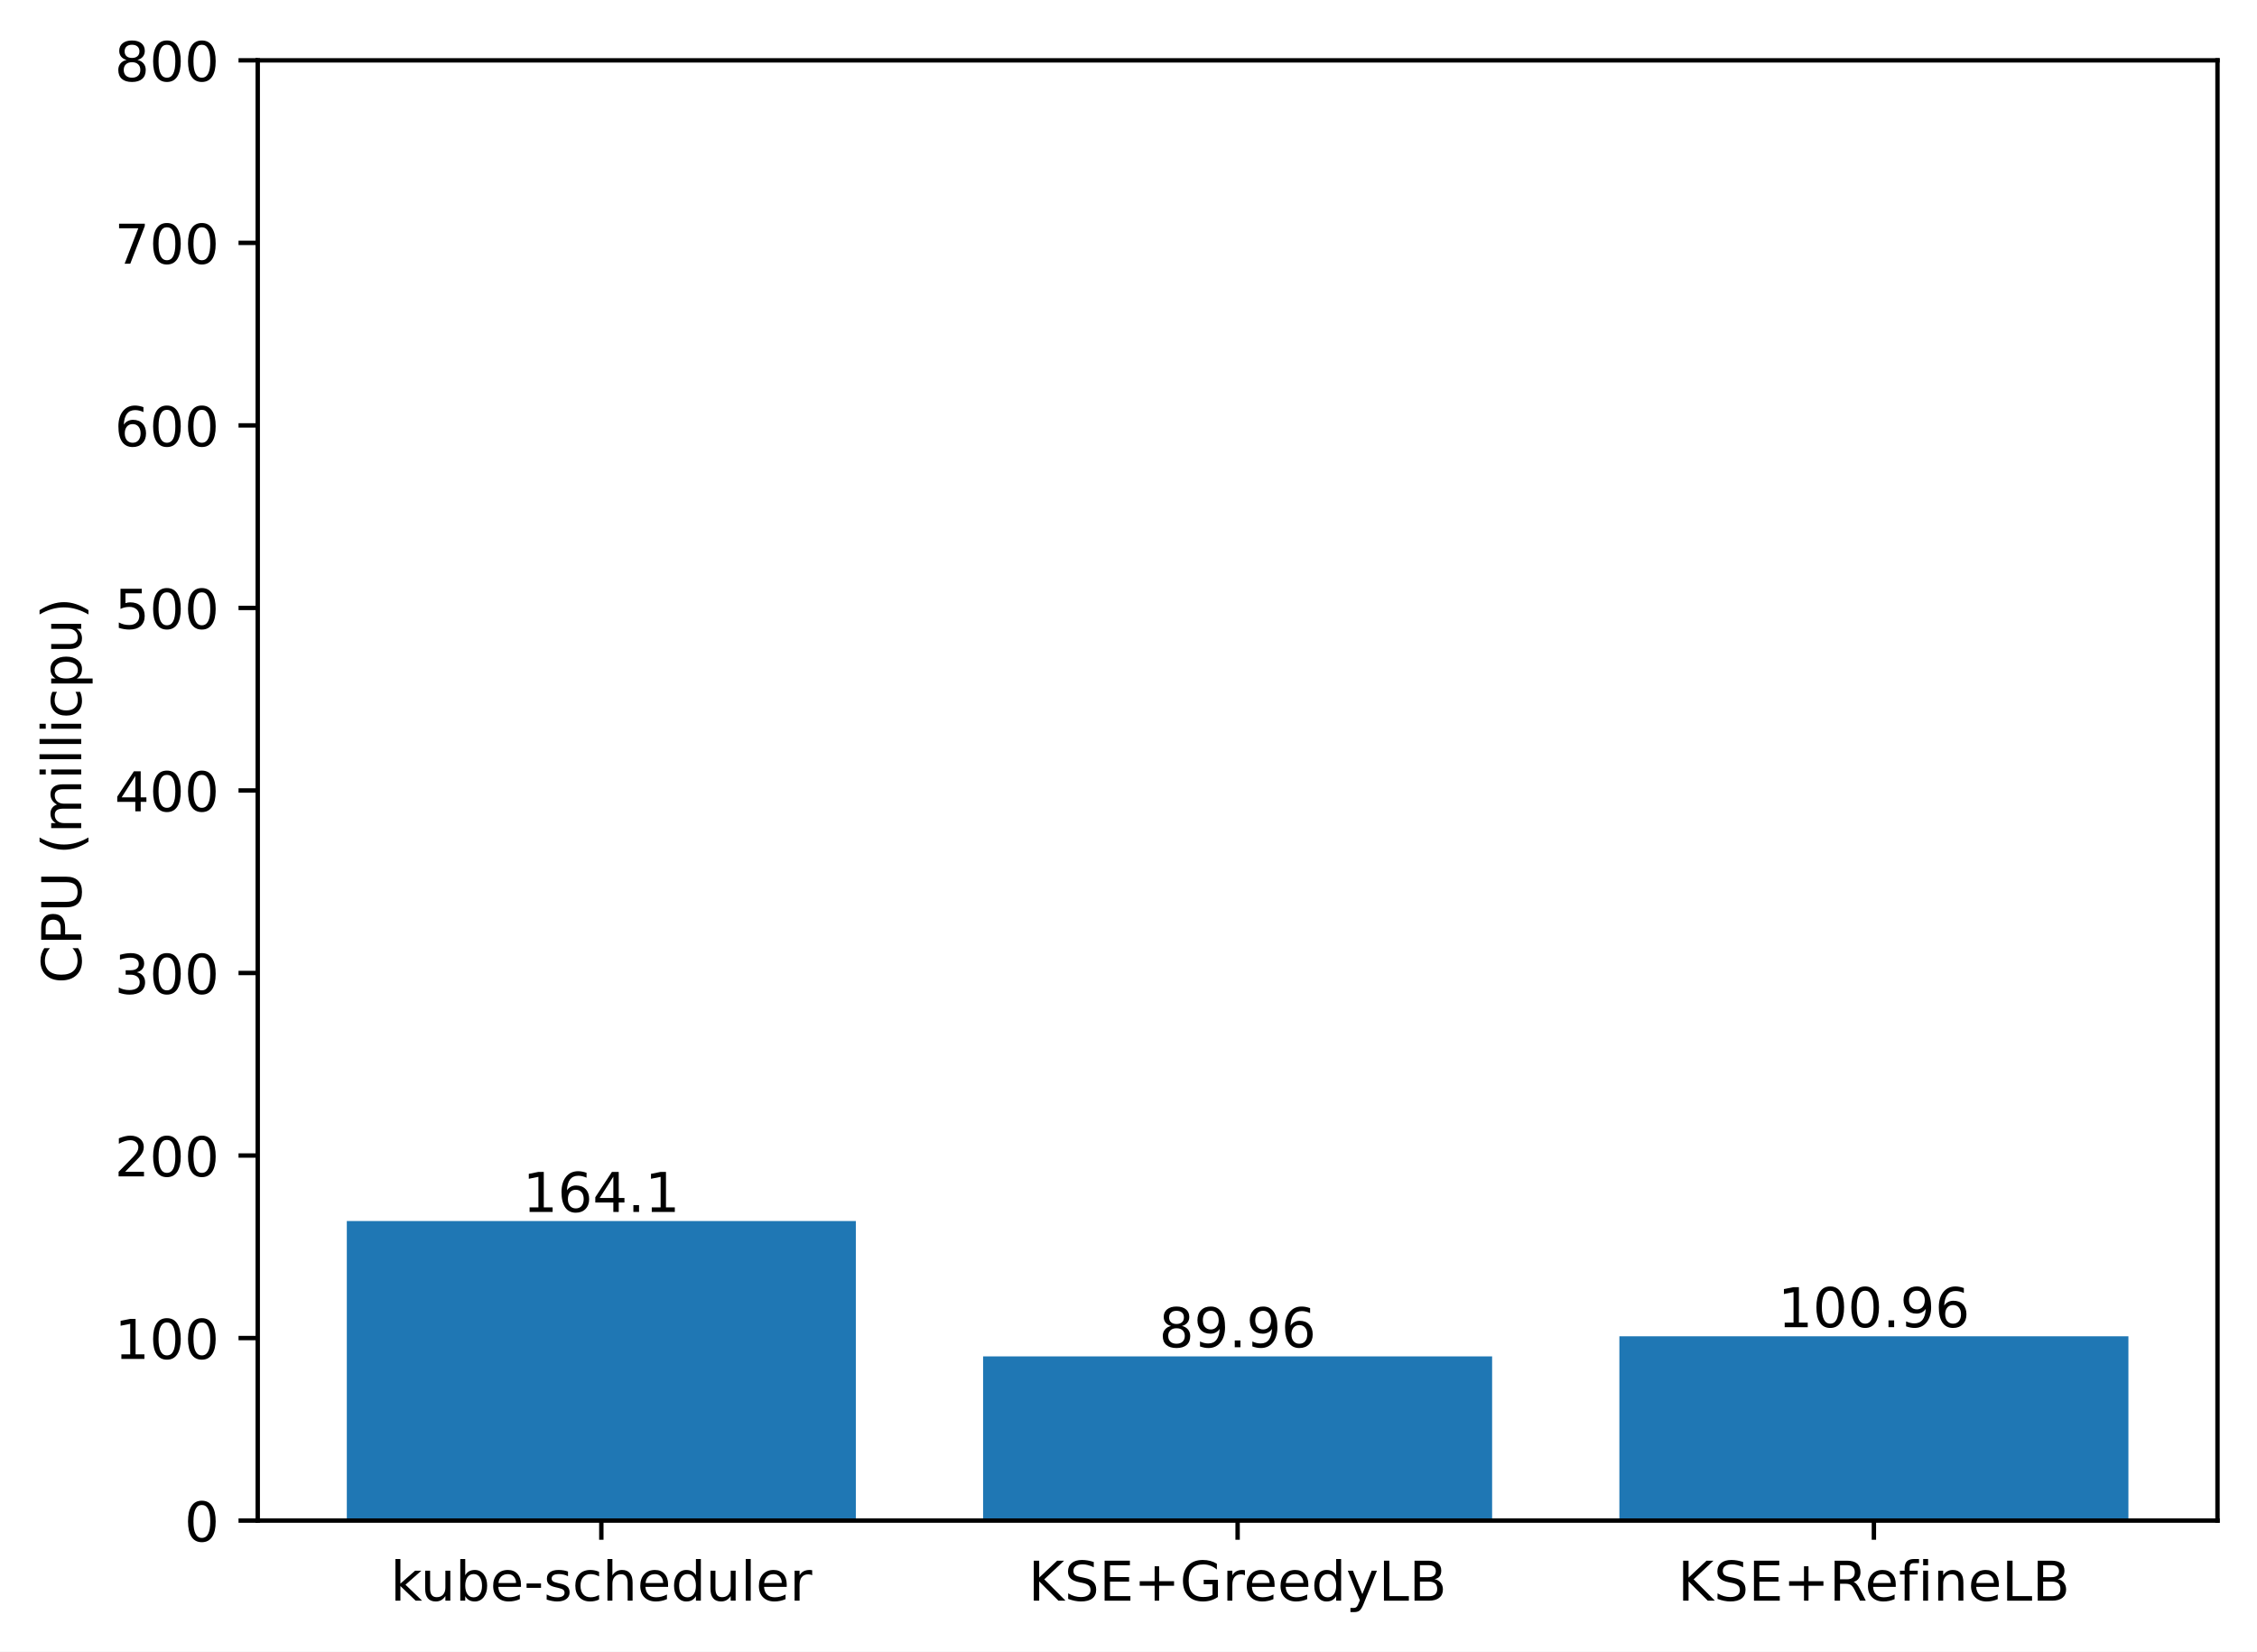
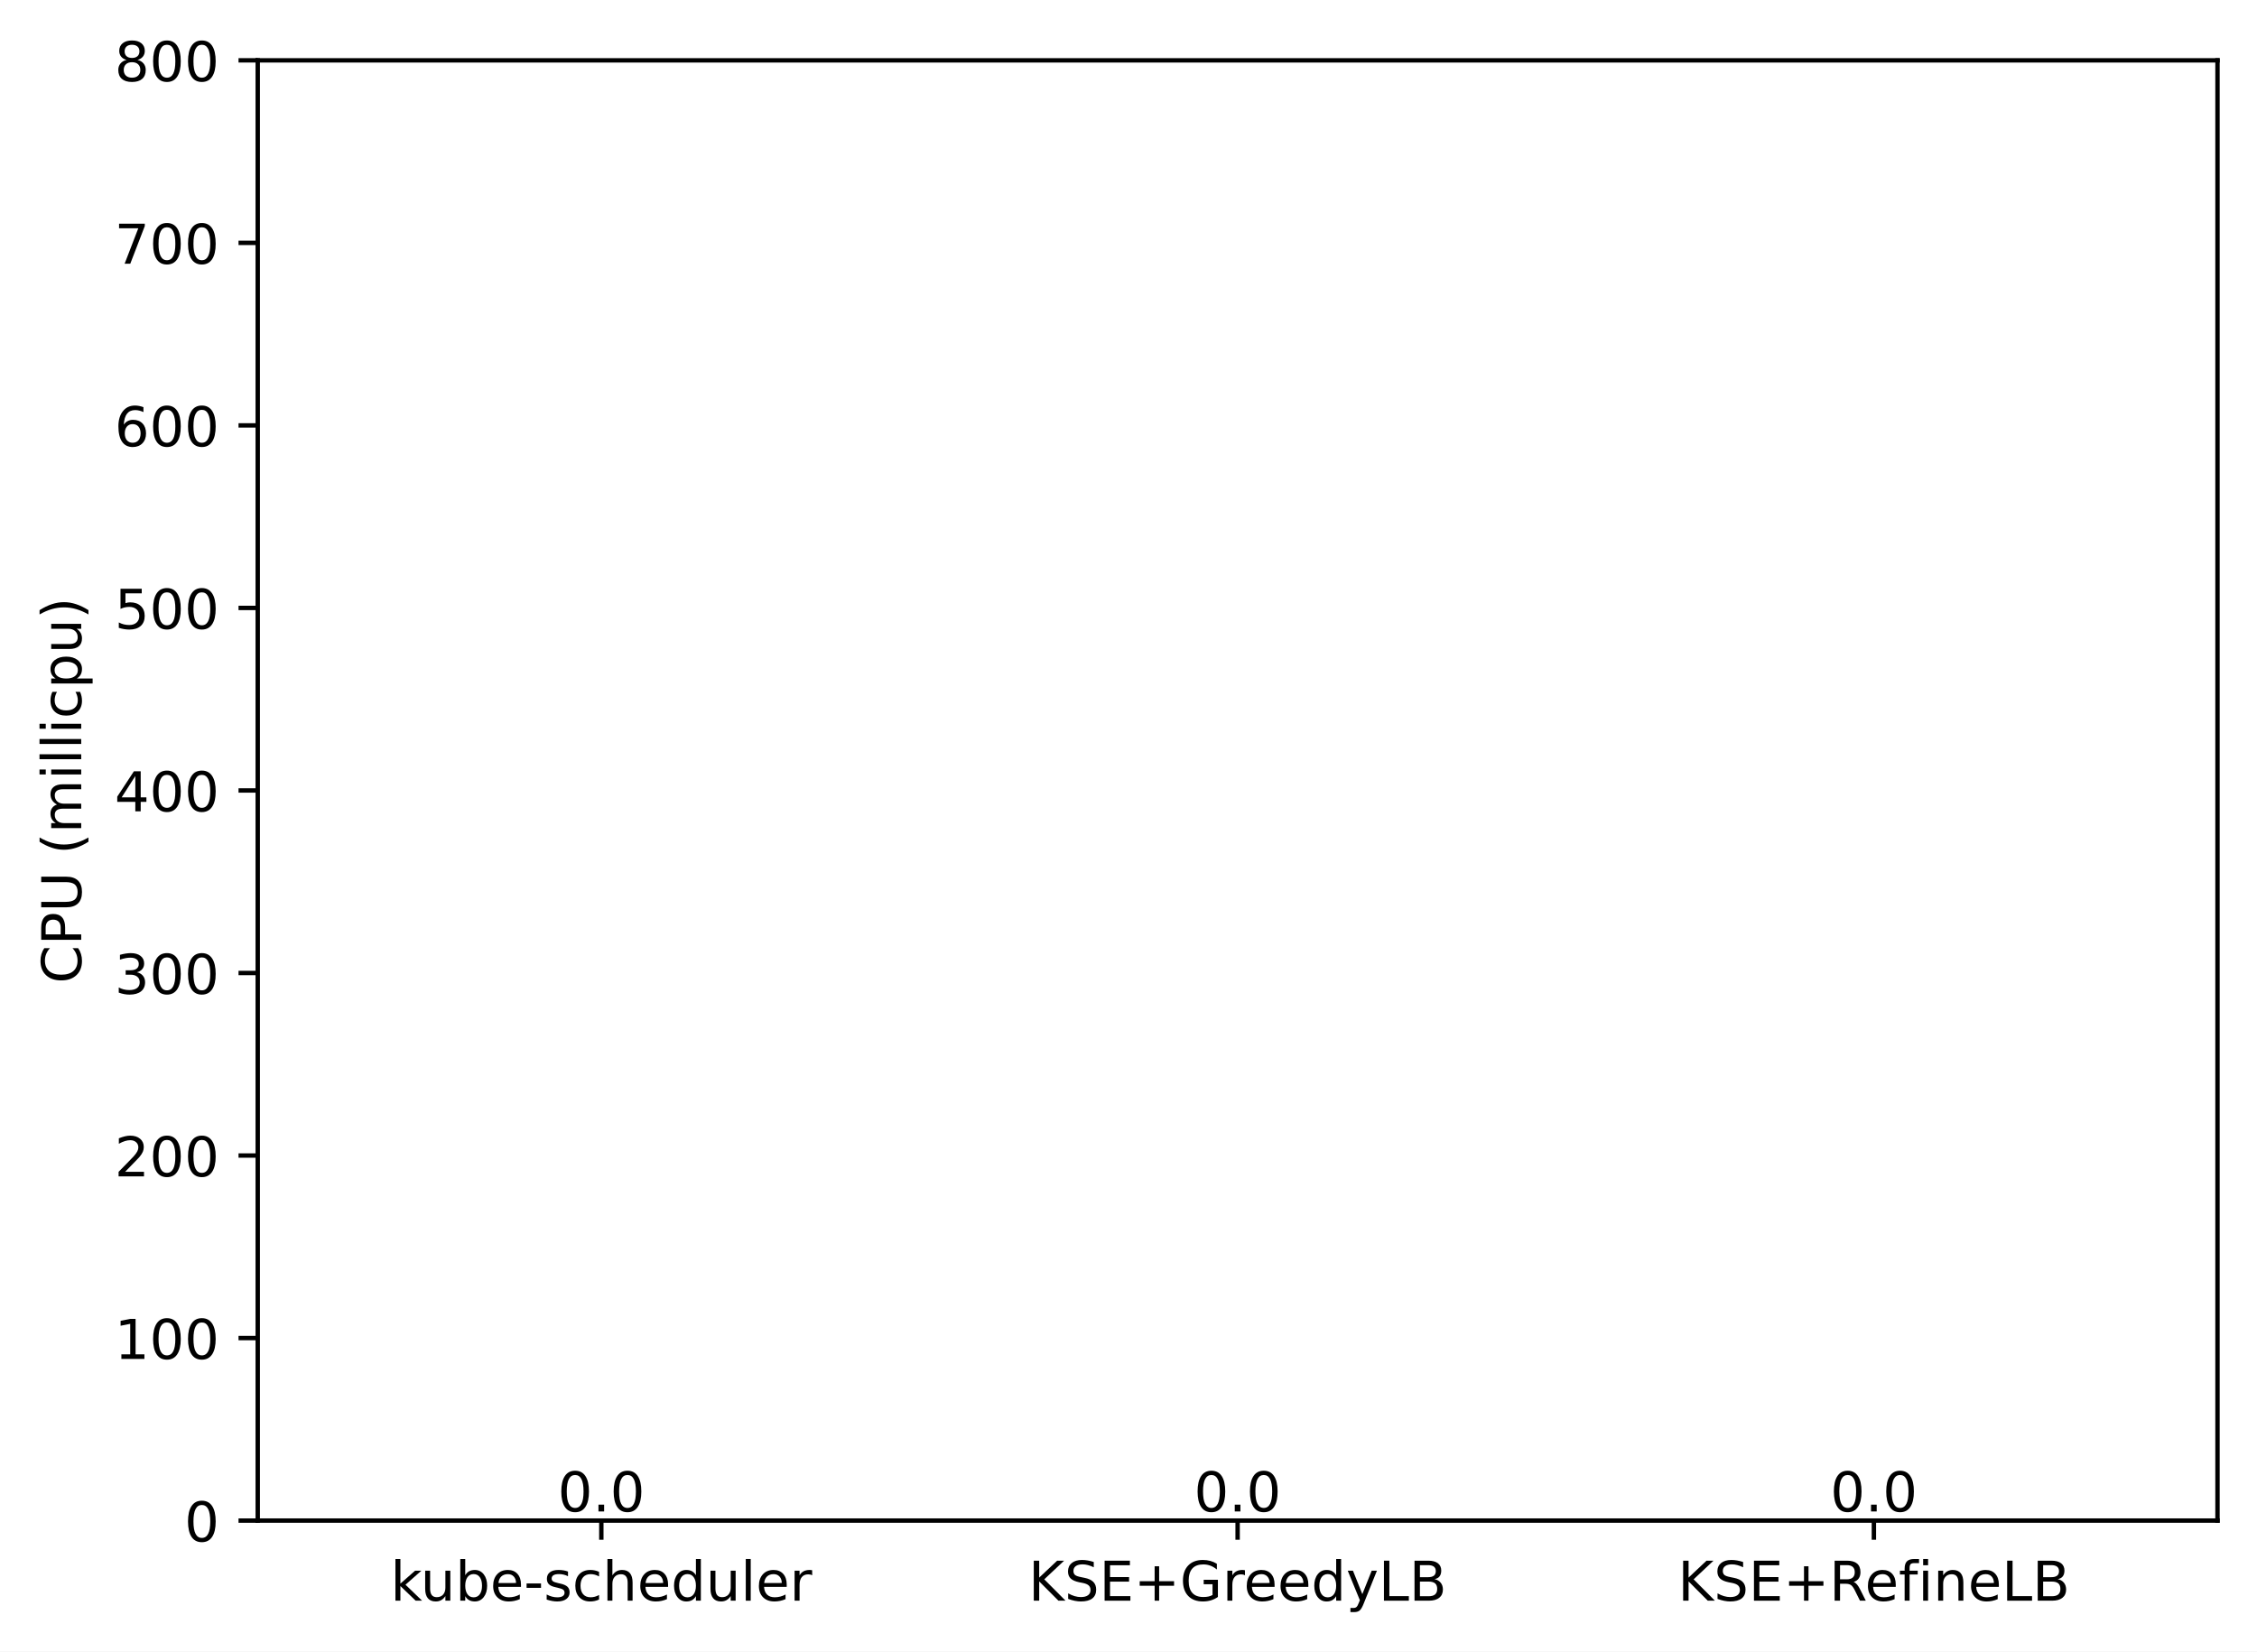
<svg xmlns="http://www.w3.org/2000/svg" xmlns:xlink="http://www.w3.org/1999/xlink" width="411.286pt" height="300.989pt" viewBox="0 0 411.286 300.989" version="1.1">
  <defs>
    <style type="text/css">*{stroke-linejoin: round; stroke-linecap: butt}</style>
  </defs>
  <g id="figure_1">
    <g id="patch_1">
      <path d="M 0 300.989  L 411.286 300.989  L 411.286 0  L 0 0  z " style="fill: #ffffff" />
    </g>
    <g id="axes_1">
      <g id="patch_2">
        <path d="M 46.966 277.111  L 404.086 277.111  L 404.086 10.999  L 46.966 10.999  z " style="fill: #ffffff" />
      </g>
      <g id="patch_3">
-         <path d="M 63.198 277.111  L 155.957 277.111  L 155.957 222.525  L 63.198 222.525  z " clip-path="url(#p29ca55d2a6)" style="fill: #1f77b4" />
+         <path d="M 63.198 277.111  L 155.957 277.111  L 155.957 277.111  L 63.198 277.111  z " clip-path="url(#p0d3c93a92c)" style="fill: #1f77b4" />
      </g>
      <g id="patch_4">
-         <path d="M 179.146 277.111  L 271.905 277.111  L 271.905 247.187  L 179.146 247.187  z " clip-path="url(#p29ca55d2a6)" style="fill: #1f77b4" />
+         <path d="M 179.146 277.111  L 271.905 277.111  L 271.905 277.111  L 179.146 277.111  z " clip-path="url(#p0d3c93a92c)" style="fill: #1f77b4" />
      </g>
      <g id="patch_5">
-         <path d="M 295.094 277.111  L 387.853 277.111  L 387.853 243.528  L 295.094 243.528  z " clip-path="url(#p29ca55d2a6)" style="fill: #1f77b4" />
+         <path d="M 295.094 277.111  L 387.853 277.111  L 387.853 277.111  L 295.094 277.111  z " clip-path="url(#p0d3c93a92c)" style="fill: #1f77b4" />
      </g>
      <g id="matplotlib.axis_1">
        <g id="xtick_1">
          <g id="line2d_1">
            <defs>
-               <path id="m0d465a98f9" d="M 0 0  L 0 3.5  " style="stroke: #000000; stroke-width: 0.8" />
+               <path id="mc7d6a5bec1" d="M 0 0  L 0 3.5  " style="stroke: #000000; stroke-width: 0.8" />
            </defs>
            <g>
-               <use xlink:href="#m0d465a98f9" x="109.578" y="277.111" style="stroke: #000000; stroke-width: 0.8" />
+               <use xlink:href="#mc7d6a5bec1" x="109.578" y="277.111" style="stroke: #000000; stroke-width: 0.8" />
            </g>
          </g>
          <g id="text_1">
            <g transform="translate(71.15179 291.7097)scale(0.1 -0.1)">
              <defs>
                <path id="DejaVuSans-6b" d="M 581 4863  L 1159 4863  L 1159 1991  L 2875 3500  L 3609 3500  L 1753 1863  L 3688 0  L 2938 0  L 1159 1709  L 1159 0  L 581 0  L 581 4863  z " transform="scale(0.015625)" />
                <path id="DejaVuSans-75" d="M 544 1381  L 544 3500  L 1119 3500  L 1119 1403  Q 1119 906 1312 657  Q 1506 409 1894 409  Q 2359 409 2629 706  Q 2900 1003 2900 1516  L 2900 3500  L 3475 3500  L 3475 0  L 2900 0  L 2900 538  Q 2691 219 2414 64  Q 2138 -91 1772 -91  Q 1169 -91 856 284  Q 544 659 544 1381  z M 1991 3584  L 1991 3584  z " transform="scale(0.015625)" />
                <path id="DejaVuSans-62" d="M 3116 1747  Q 3116 2381 2855 2742  Q 2594 3103 2138 3103  Q 1681 3103 1420 2742  Q 1159 2381 1159 1747  Q 1159 1113 1420 752  Q 1681 391 2138 391  Q 2594 391 2855 752  Q 3116 1113 3116 1747  z M 1159 2969  Q 1341 3281 1617 3432  Q 1894 3584 2278 3584  Q 2916 3584 3314 3078  Q 3713 2572 3713 1747  Q 3713 922 3314 415  Q 2916 -91 2278 -91  Q 1894 -91 1617 61  Q 1341 213 1159 525  L 1159 0  L 581 0  L 581 4863  L 1159 4863  L 1159 2969  z " transform="scale(0.015625)" />
                <path id="DejaVuSans-65" d="M 3597 1894  L 3597 1613  L 953 1613  Q 991 1019 1311 708  Q 1631 397 2203 397  Q 2534 397 2845 478  Q 3156 559 3463 722  L 3463 178  Q 3153 47 2828 -22  Q 2503 -91 2169 -91  Q 1331 -91 842 396  Q 353 884 353 1716  Q 353 2575 817 3079  Q 1281 3584 2069 3584  Q 2775 3584 3186 3129  Q 3597 2675 3597 1894  z M 3022 2063  Q 3016 2534 2758 2815  Q 2500 3097 2075 3097  Q 1594 3097 1305 2825  Q 1016 2553 972 2059  L 3022 2063  z " transform="scale(0.015625)" />
                <path id="DejaVuSans-2d" d="M 313 2009  L 1997 2009  L 1997 1497  L 313 1497  L 313 2009  z " transform="scale(0.015625)" />
                <path id="DejaVuSans-73" d="M 2834 3397  L 2834 2853  Q 2591 2978 2328 3040  Q 2066 3103 1784 3103  Q 1356 3103 1142 2972  Q 928 2841 928 2578  Q 928 2378 1081 2264  Q 1234 2150 1697 2047  L 1894 2003  Q 2506 1872 2764 1633  Q 3022 1394 3022 966  Q 3022 478 2636 193  Q 2250 -91 1575 -91  Q 1294 -91 989 -36  Q 684 19 347 128  L 347 722  Q 666 556 975 473  Q 1284 391 1588 391  Q 1994 391 2212 530  Q 2431 669 2431 922  Q 2431 1156 2273 1281  Q 2116 1406 1581 1522  L 1381 1569  Q 847 1681 609 1914  Q 372 2147 372 2553  Q 372 3047 722 3315  Q 1072 3584 1716 3584  Q 2034 3584 2315 3537  Q 2597 3491 2834 3397  z " transform="scale(0.015625)" />
                <path id="DejaVuSans-63" d="M 3122 3366  L 3122 2828  Q 2878 2963 2633 3030  Q 2388 3097 2138 3097  Q 1578 3097 1268 2742  Q 959 2388 959 1747  Q 959 1106 1268 751  Q 1578 397 2138 397  Q 2388 397 2633 464  Q 2878 531 3122 666  L 3122 134  Q 2881 22 2623 -34  Q 2366 -91 2075 -91  Q 1284 -91 818 406  Q 353 903 353 1747  Q 353 2603 823 3093  Q 1294 3584 2113 3584  Q 2378 3584 2631 3529  Q 2884 3475 3122 3366  z " transform="scale(0.015625)" />
                <path id="DejaVuSans-68" d="M 3513 2113  L 3513 0  L 2938 0  L 2938 2094  Q 2938 2591 2744 2837  Q 2550 3084 2163 3084  Q 1697 3084 1428 2787  Q 1159 2491 1159 1978  L 1159 0  L 581 0  L 581 4863  L 1159 4863  L 1159 2956  Q 1366 3272 1645 3428  Q 1925 3584 2291 3584  Q 2894 3584 3203 3211  Q 3513 2838 3513 2113  z " transform="scale(0.015625)" />
                <path id="DejaVuSans-64" d="M 2906 2969  L 2906 4863  L 3481 4863  L 3481 0  L 2906 0  L 2906 525  Q 2725 213 2448 61  Q 2172 -91 1784 -91  Q 1150 -91 751 415  Q 353 922 353 1747  Q 353 2572 751 3078  Q 1150 3584 1784 3584  Q 2172 3584 2448 3432  Q 2725 3281 2906 2969  z M 947 1747  Q 947 1113 1208 752  Q 1469 391 1925 391  Q 2381 391 2643 752  Q 2906 1113 2906 1747  Q 2906 2381 2643 2742  Q 2381 3103 1925 3103  Q 1469 3103 1208 2742  Q 947 2381 947 1747  z " transform="scale(0.015625)" />
                <path id="DejaVuSans-6c" d="M 603 4863  L 1178 4863  L 1178 0  L 603 0  L 603 4863  z " transform="scale(0.015625)" />
                <path id="DejaVuSans-72" d="M 2631 2963  Q 2534 3019 2420 3045  Q 2306 3072 2169 3072  Q 1681 3072 1420 2755  Q 1159 2438 1159 1844  L 1159 0  L 581 0  L 581 3500  L 1159 3500  L 1159 2956  Q 1341 3275 1631 3429  Q 1922 3584 2338 3584  Q 2397 3584 2469 3576  Q 2541 3569 2628 3553  L 2631 2963  z " transform="scale(0.015625)" />
              </defs>
              <use xlink:href="#DejaVuSans-6b" />
              <use xlink:href="#DejaVuSans-75" x="54.785" />
              <use xlink:href="#DejaVuSans-62" x="118.164" />
              <use xlink:href="#DejaVuSans-65" x="181.641" />
              <use xlink:href="#DejaVuSans-2d" x="243.164" />
              <use xlink:href="#DejaVuSans-73" x="279.248" />
              <use xlink:href="#DejaVuSans-63" x="331.348" />
              <use xlink:href="#DejaVuSans-68" x="386.328" />
              <use xlink:href="#DejaVuSans-65" x="449.707" />
              <use xlink:href="#DejaVuSans-64" x="511.23" />
              <use xlink:href="#DejaVuSans-75" x="574.707" />
              <use xlink:href="#DejaVuSans-6c" x="638.086" />
              <use xlink:href="#DejaVuSans-65" x="665.869" />
              <use xlink:href="#DejaVuSans-72" x="727.393" />
            </g>
          </g>
        </g>
        <g id="xtick_2">
          <g id="line2d_2">
            <g>
-               <use xlink:href="#m0d465a98f9" x="225.526" y="277.111" style="stroke: #000000; stroke-width: 0.8" />
+               <use xlink:href="#mc7d6a5bec1" x="225.526" y="277.111" style="stroke: #000000; stroke-width: 0.8" />
            </g>
          </g>
          <g id="text_2">
            <g transform="translate(187.403 291.7097)scale(0.1 -0.1)">
              <defs>
                <path id="DejaVuSans-4b" d="M 628 4666  L 1259 4666  L 1259 2694  L 3353 4666  L 4166 4666  L 1850 2491  L 4331 0  L 3500 0  L 1259 2247  L 1259 0  L 628 0  L 628 4666  z " transform="scale(0.015625)" />
                <path id="DejaVuSans-53" d="M 3425 4513  L 3425 3897  Q 3066 4069 2747 4153  Q 2428 4238 2131 4238  Q 1616 4238 1336 4038  Q 1056 3838 1056 3469  Q 1056 3159 1242 3001  Q 1428 2844 1947 2747  L 2328 2669  Q 3034 2534 3370 2195  Q 3706 1856 3706 1288  Q 3706 609 3251 259  Q 2797 -91 1919 -91  Q 1588 -91 1214 -16  Q 841 59 441 206  L 441 856  Q 825 641 1194 531  Q 1563 422 1919 422  Q 2459 422 2753 634  Q 3047 847 3047 1241  Q 3047 1584 2836 1778  Q 2625 1972 2144 2069  L 1759 2144  Q 1053 2284 737 2584  Q 422 2884 422 3419  Q 422 4038 858 4394  Q 1294 4750 2059 4750  Q 2388 4750 2728 4690  Q 3069 4631 3425 4513  z " transform="scale(0.015625)" />
                <path id="DejaVuSans-45" d="M 628 4666  L 3578 4666  L 3578 4134  L 1259 4134  L 1259 2753  L 3481 2753  L 3481 2222  L 1259 2222  L 1259 531  L 3634 531  L 3634 0  L 628 0  L 628 4666  z " transform="scale(0.015625)" />
                <path id="DejaVuSans-2b" d="M 2944 4013  L 2944 2272  L 4684 2272  L 4684 1741  L 2944 1741  L 2944 0  L 2419 0  L 2419 1741  L 678 1741  L 678 2272  L 2419 2272  L 2419 4013  L 2944 4013  z " transform="scale(0.015625)" />
                <path id="DejaVuSans-47" d="M 3809 666  L 3809 1919  L 2778 1919  L 2778 2438  L 4434 2438  L 4434 434  Q 4069 175 3628 42  Q 3188 -91 2688 -91  Q 1594 -91 976 548  Q 359 1188 359 2328  Q 359 3472 976 4111  Q 1594 4750 2688 4750  Q 3144 4750 3555 4637  Q 3966 4525 4313 4306  L 4313 3634  Q 3963 3931 3569 4081  Q 3175 4231 2741 4231  Q 1884 4231 1454 3753  Q 1025 3275 1025 2328  Q 1025 1384 1454 906  Q 1884 428 2741 428  Q 3075 428 3337 486  Q 3600 544 3809 666  z " transform="scale(0.015625)" />
                <path id="DejaVuSans-79" d="M 2059 -325  Q 1816 -950 1584 -1140  Q 1353 -1331 966 -1331  L 506 -1331  L 506 -850  L 844 -850  Q 1081 -850 1212 -737  Q 1344 -625 1503 -206  L 1606 56  L 191 3500  L 800 3500  L 1894 763  L 2988 3500  L 3597 3500  L 2059 -325  z " transform="scale(0.015625)" />
                <path id="DejaVuSans-4c" d="M 628 4666  L 1259 4666  L 1259 531  L 3531 531  L 3531 0  L 628 0  L 628 4666  z " transform="scale(0.015625)" />
                <path id="DejaVuSans-42" d="M 1259 2228  L 1259 519  L 2272 519  Q 2781 519 3026 730  Q 3272 941 3272 1375  Q 3272 1813 3026 2020  Q 2781 2228 2272 2228  L 1259 2228  z M 1259 4147  L 1259 2741  L 2194 2741  Q 2656 2741 2882 2914  Q 3109 3088 3109 3444  Q 3109 3797 2882 3972  Q 2656 4147 2194 4147  L 1259 4147  z M 628 4666  L 2241 4666  Q 2963 4666 3353 4366  Q 3744 4066 3744 3513  Q 3744 3084 3544 2831  Q 3344 2578 2956 2516  Q 3422 2416 3680 2098  Q 3938 1781 3938 1306  Q 3938 681 3513 340  Q 3088 0 2303 0  L 628 0  L 628 4666  z " transform="scale(0.015625)" />
              </defs>
              <use xlink:href="#DejaVuSans-4b" />
              <use xlink:href="#DejaVuSans-53" x="65.576" />
              <use xlink:href="#DejaVuSans-45" x="129.053" />
              <use xlink:href="#DejaVuSans-2b" x="192.236" />
              <use xlink:href="#DejaVuSans-47" x="276.025" />
              <use xlink:href="#DejaVuSans-72" x="353.516" />
              <use xlink:href="#DejaVuSans-65" x="392.379" />
              <use xlink:href="#DejaVuSans-65" x="453.902" />
              <use xlink:href="#DejaVuSans-64" x="515.426" />
              <use xlink:href="#DejaVuSans-79" x="578.902" />
              <use xlink:href="#DejaVuSans-4c" x="638.082" />
              <use xlink:href="#DejaVuSans-42" x="693.795" />
            </g>
          </g>
        </g>
        <g id="xtick_3">
          <g id="line2d_3">
            <g>
-               <use xlink:href="#m0d465a98f9" x="341.474" y="277.111" style="stroke: #000000; stroke-width: 0.8" />
+               <use xlink:href="#mc7d6a5bec1" x="341.474" y="277.111" style="stroke: #000000; stroke-width: 0.8" />
            </g>
          </g>
          <g id="text_3">
            <g transform="translate(305.7346 291.7097)scale(0.1 -0.1)">
              <defs>
                <path id="DejaVuSans-52" d="M 2841 2188  Q 3044 2119 3236 1894  Q 3428 1669 3622 1275  L 4263 0  L 3584 0  L 2988 1197  Q 2756 1666 2539 1819  Q 2322 1972 1947 1972  L 1259 1972  L 1259 0  L 628 0  L 628 4666  L 2053 4666  Q 2853 4666 3247 4331  Q 3641 3997 3641 3322  Q 3641 2881 3436 2590  Q 3231 2300 2841 2188  z M 1259 4147  L 1259 2491  L 2053 2491  Q 2509 2491 2742 2702  Q 2975 2913 2975 3322  Q 2975 3731 2742 3939  Q 2509 4147 2053 4147  L 1259 4147  z " transform="scale(0.015625)" />
                <path id="DejaVuSans-66" d="M 2375 4863  L 2375 4384  L 1825 4384  Q 1516 4384 1395 4259  Q 1275 4134 1275 3809  L 1275 3500  L 2222 3500  L 2222 3053  L 1275 3053  L 1275 0  L 697 0  L 697 3053  L 147 3053  L 147 3500  L 697 3500  L 697 3744  Q 697 4328 969 4595  Q 1241 4863 1831 4863  L 2375 4863  z " transform="scale(0.015625)" />
                <path id="DejaVuSans-69" d="M 603 3500  L 1178 3500  L 1178 0  L 603 0  L 603 3500  z M 603 4863  L 1178 4863  L 1178 4134  L 603 4134  L 603 4863  z " transform="scale(0.015625)" />
                <path id="DejaVuSans-6e" d="M 3513 2113  L 3513 0  L 2938 0  L 2938 2094  Q 2938 2591 2744 2837  Q 2550 3084 2163 3084  Q 1697 3084 1428 2787  Q 1159 2491 1159 1978  L 1159 0  L 581 0  L 581 3500  L 1159 3500  L 1159 2956  Q 1366 3272 1645 3428  Q 1925 3584 2291 3584  Q 2894 3584 3203 3211  Q 3513 2838 3513 2113  z " transform="scale(0.015625)" />
              </defs>
              <use xlink:href="#DejaVuSans-4b" />
              <use xlink:href="#DejaVuSans-53" x="65.576" />
              <use xlink:href="#DejaVuSans-45" x="129.053" />
              <use xlink:href="#DejaVuSans-2b" x="192.236" />
              <use xlink:href="#DejaVuSans-52" x="276.025" />
              <use xlink:href="#DejaVuSans-65" x="341.008" />
              <use xlink:href="#DejaVuSans-66" x="402.531" />
              <use xlink:href="#DejaVuSans-69" x="437.736" />
              <use xlink:href="#DejaVuSans-6e" x="465.52" />
              <use xlink:href="#DejaVuSans-65" x="528.898" />
              <use xlink:href="#DejaVuSans-4c" x="590.422" />
              <use xlink:href="#DejaVuSans-42" x="646.135" />
            </g>
          </g>
        </g>
      </g>
      <g id="matplotlib.axis_2">
        <g id="ytick_1">
          <g id="line2d_4">
            <defs>
-               <path id="m04732e24a7" d="M 0 0  L -3.5 0  " style="stroke: #000000; stroke-width: 0.8" />
+               <path id="maa3e6dfb5e" d="M 0 0  L -3.5 0  " style="stroke: #000000; stroke-width: 0.8" />
            </defs>
            <g>
-               <use xlink:href="#m04732e24a7" x="46.966" y="277.111" style="stroke: #000000; stroke-width: 0.8" />
+               <use xlink:href="#maa3e6dfb5e" x="46.966" y="277.111" style="stroke: #000000; stroke-width: 0.8" />
            </g>
          </g>
          <g id="text_4">
            <g transform="translate(33.60312 280.9104)scale(0.1 -0.1)">
              <defs>
                <path id="DejaVuSans-30" d="M 2034 4250  Q 1547 4250 1301 3770  Q 1056 3291 1056 2328  Q 1056 1369 1301 889  Q 1547 409 2034 409  Q 2525 409 2770 889  Q 3016 1369 3016 2328  Q 3016 3291 2770 3770  Q 2525 4250 2034 4250  z M 2034 4750  Q 2819 4750 3233 4129  Q 3647 3509 3647 2328  Q 3647 1150 3233 529  Q 2819 -91 2034 -91  Q 1250 -91 836 529  Q 422 1150 422 2328  Q 422 3509 836 4129  Q 1250 4750 2034 4750  z " transform="scale(0.015625)" />
              </defs>
              <use xlink:href="#DejaVuSans-30" />
            </g>
          </g>
        </g>
        <g id="ytick_2">
          <g id="line2d_5">
            <g>
-               <use xlink:href="#m04732e24a7" x="46.966" y="243.847" style="stroke: #000000; stroke-width: 0.8" />
+               <use xlink:href="#maa3e6dfb5e" x="46.966" y="243.847" style="stroke: #000000; stroke-width: 0.8" />
            </g>
          </g>
          <g id="text_5">
            <g transform="translate(20.87813 247.6464)scale(0.1 -0.1)">
              <defs>
                <path id="DejaVuSans-31" d="M 794 531  L 1825 531  L 1825 4091  L 703 3866  L 703 4441  L 1819 4666  L 2450 4666  L 2450 531  L 3481 531  L 3481 0  L 794 0  L 794 531  z " transform="scale(0.015625)" />
              </defs>
              <use xlink:href="#DejaVuSans-31" />
              <use xlink:href="#DejaVuSans-30" x="63.623" />
              <use xlink:href="#DejaVuSans-30" x="127.246" />
            </g>
          </g>
        </g>
        <g id="ytick_3">
          <g id="line2d_6">
            <g>
-               <use xlink:href="#m04732e24a7" x="46.966" y="210.583" style="stroke: #000000; stroke-width: 0.8" />
+               <use xlink:href="#maa3e6dfb5e" x="46.966" y="210.583" style="stroke: #000000; stroke-width: 0.8" />
            </g>
          </g>
          <g id="text_6">
            <g transform="translate(20.87813 214.3824)scale(0.1 -0.1)">
              <defs>
                <path id="DejaVuSans-32" d="M 1228 531  L 3431 531  L 3431 0  L 469 0  L 469 531  Q 828 903 1448 1529  Q 2069 2156 2228 2338  Q 2531 2678 2651 2914  Q 2772 3150 2772 3378  Q 2772 3750 2511 3984  Q 2250 4219 1831 4219  Q 1534 4219 1204 4116  Q 875 4013 500 3803  L 500 4441  Q 881 4594 1212 4672  Q 1544 4750 1819 4750  Q 2544 4750 2975 4387  Q 3406 4025 3406 3419  Q 3406 3131 3298 2873  Q 3191 2616 2906 2266  Q 2828 2175 2409 1742  Q 1991 1309 1228 531  z " transform="scale(0.015625)" />
              </defs>
              <use xlink:href="#DejaVuSans-32" />
              <use xlink:href="#DejaVuSans-30" x="63.623" />
              <use xlink:href="#DejaVuSans-30" x="127.246" />
            </g>
          </g>
        </g>
        <g id="ytick_4">
          <g id="line2d_7">
            <g>
-               <use xlink:href="#m04732e24a7" x="46.966" y="177.319" style="stroke: #000000; stroke-width: 0.8" />
+               <use xlink:href="#maa3e6dfb5e" x="46.966" y="177.319" style="stroke: #000000; stroke-width: 0.8" />
            </g>
          </g>
          <g id="text_7">
            <g transform="translate(20.87813 181.1184)scale(0.1 -0.1)">
              <defs>
                <path id="DejaVuSans-33" d="M 2597 2516  Q 3050 2419 3304 2112  Q 3559 1806 3559 1356  Q 3559 666 3084 287  Q 2609 -91 1734 -91  Q 1441 -91 1130 -33  Q 819 25 488 141  L 488 750  Q 750 597 1062 519  Q 1375 441 1716 441  Q 2309 441 2620 675  Q 2931 909 2931 1356  Q 2931 1769 2642 2001  Q 2353 2234 1838 2234  L 1294 2234  L 1294 2753  L 1863 2753  Q 2328 2753 2575 2939  Q 2822 3125 2822 3475  Q 2822 3834 2567 4026  Q 2313 4219 1838 4219  Q 1578 4219 1281 4162  Q 984 4106 628 3988  L 628 4550  Q 988 4650 1302 4700  Q 1616 4750 1894 4750  Q 2613 4750 3031 4423  Q 3450 4097 3450 3541  Q 3450 3153 3228 2886  Q 3006 2619 2597 2516  z " transform="scale(0.015625)" />
              </defs>
              <use xlink:href="#DejaVuSans-33" />
              <use xlink:href="#DejaVuSans-30" x="63.623" />
              <use xlink:href="#DejaVuSans-30" x="127.246" />
            </g>
          </g>
        </g>
        <g id="ytick_5">
          <g id="line2d_8">
            <g>
-               <use xlink:href="#m04732e24a7" x="46.966" y="144.055" style="stroke: #000000; stroke-width: 0.8" />
+               <use xlink:href="#maa3e6dfb5e" x="46.966" y="144.055" style="stroke: #000000; stroke-width: 0.8" />
            </g>
          </g>
          <g id="text_8">
            <g transform="translate(20.87813 147.8544)scale(0.1 -0.1)">
              <defs>
                <path id="DejaVuSans-34" d="M 2419 4116  L 825 1625  L 2419 1625  L 2419 4116  z M 2253 4666  L 3047 4666  L 3047 1625  L 3713 1625  L 3713 1100  L 3047 1100  L 3047 0  L 2419 0  L 2419 1100  L 313 1100  L 313 1709  L 2253 4666  z " transform="scale(0.015625)" />
              </defs>
              <use xlink:href="#DejaVuSans-34" />
              <use xlink:href="#DejaVuSans-30" x="63.623" />
              <use xlink:href="#DejaVuSans-30" x="127.246" />
            </g>
          </g>
        </g>
        <g id="ytick_6">
          <g id="line2d_9">
            <g>
-               <use xlink:href="#m04732e24a7" x="46.966" y="110.791" style="stroke: #000000; stroke-width: 0.8" />
+               <use xlink:href="#maa3e6dfb5e" x="46.966" y="110.791" style="stroke: #000000; stroke-width: 0.8" />
            </g>
          </g>
          <g id="text_9">
            <g transform="translate(20.87813 114.5904)scale(0.1 -0.1)">
              <defs>
                <path id="DejaVuSans-35" d="M 691 4666  L 3169 4666  L 3169 4134  L 1269 4134  L 1269 2991  Q 1406 3038 1543 3061  Q 1681 3084 1819 3084  Q 2600 3084 3056 2656  Q 3513 2228 3513 1497  Q 3513 744 3044 326  Q 2575 -91 1722 -91  Q 1428 -91 1123 -41  Q 819 9 494 109  L 494 744  Q 775 591 1075 516  Q 1375 441 1709 441  Q 2250 441 2565 725  Q 2881 1009 2881 1497  Q 2881 1984 2565 2268  Q 2250 2553 1709 2553  Q 1456 2553 1204 2497  Q 953 2441 691 2322  L 691 4666  z " transform="scale(0.015625)" />
              </defs>
              <use xlink:href="#DejaVuSans-35" />
              <use xlink:href="#DejaVuSans-30" x="63.623" />
              <use xlink:href="#DejaVuSans-30" x="127.246" />
            </g>
          </g>
        </g>
        <g id="ytick_7">
          <g id="line2d_10">
            <g>
-               <use xlink:href="#m04732e24a7" x="46.966" y="77.527" style="stroke: #000000; stroke-width: 0.8" />
+               <use xlink:href="#maa3e6dfb5e" x="46.966" y="77.527" style="stroke: #000000; stroke-width: 0.8" />
            </g>
          </g>
          <g id="text_10">
            <g transform="translate(20.87813 81.32644)scale(0.1 -0.1)">
              <defs>
                <path id="DejaVuSans-36" d="M 2113 2584  Q 1688 2584 1439 2293  Q 1191 2003 1191 1497  Q 1191 994 1439 701  Q 1688 409 2113 409  Q 2538 409 2786 701  Q 3034 994 3034 1497  Q 3034 2003 2786 2293  Q 2538 2584 2113 2584  z M 3366 4563  L 3366 3988  Q 3128 4100 2886 4159  Q 2644 4219 2406 4219  Q 1781 4219 1451 3797  Q 1122 3375 1075 2522  Q 1259 2794 1537 2939  Q 1816 3084 2150 3084  Q 2853 3084 3261 2657  Q 3669 2231 3669 1497  Q 3669 778 3244 343  Q 2819 -91 2113 -91  Q 1303 -91 875 529  Q 447 1150 447 2328  Q 447 3434 972 4092  Q 1497 4750 2381 4750  Q 2619 4750 2861 4703  Q 3103 4656 3366 4563  z " transform="scale(0.015625)" />
              </defs>
              <use xlink:href="#DejaVuSans-36" />
              <use xlink:href="#DejaVuSans-30" x="63.623" />
              <use xlink:href="#DejaVuSans-30" x="127.246" />
            </g>
          </g>
        </g>
        <g id="ytick_8">
          <g id="line2d_11">
            <g>
-               <use xlink:href="#m04732e24a7" x="46.966" y="44.263" style="stroke: #000000; stroke-width: 0.8" />
+               <use xlink:href="#maa3e6dfb5e" x="46.966" y="44.263" style="stroke: #000000; stroke-width: 0.8" />
            </g>
          </g>
          <g id="text_11">
            <g transform="translate(20.87813 48.06244)scale(0.1 -0.1)">
              <defs>
                <path id="DejaVuSans-37" d="M 525 4666  L 3525 4666  L 3525 4397  L 1831 0  L 1172 0  L 2766 4134  L 525 4134  L 525 4666  z " transform="scale(0.015625)" />
              </defs>
              <use xlink:href="#DejaVuSans-37" />
              <use xlink:href="#DejaVuSans-30" x="63.623" />
              <use xlink:href="#DejaVuSans-30" x="127.246" />
            </g>
          </g>
        </g>
        <g id="ytick_9">
          <g id="line2d_12">
            <g>
-               <use xlink:href="#m04732e24a7" x="46.966" y="10.999" style="stroke: #000000; stroke-width: 0.8" />
+               <use xlink:href="#maa3e6dfb5e" x="46.966" y="10.999" style="stroke: #000000; stroke-width: 0.8" />
            </g>
          </g>
          <g id="text_12">
            <g transform="translate(20.87813 14.79844)scale(0.1 -0.1)">
              <defs>
                <path id="DejaVuSans-38" d="M 2034 2216  Q 1584 2216 1326 1975  Q 1069 1734 1069 1313  Q 1069 891 1326 650  Q 1584 409 2034 409  Q 2484 409 2743 651  Q 3003 894 3003 1313  Q 3003 1734 2745 1975  Q 2488 2216 2034 2216  z M 1403 2484  Q 997 2584 770 2862  Q 544 3141 544 3541  Q 544 4100 942 4425  Q 1341 4750 2034 4750  Q 2731 4750 3128 4425  Q 3525 4100 3525 3541  Q 3525 3141 3298 2862  Q 3072 2584 2669 2484  Q 3125 2378 3379 2068  Q 3634 1759 3634 1313  Q 3634 634 3220 271  Q 2806 -91 2034 -91  Q 1263 -91 848 271  Q 434 634 434 1313  Q 434 1759 690 2068  Q 947 2378 1403 2484  z M 1172 3481  Q 1172 3119 1398 2916  Q 1625 2713 2034 2713  Q 2441 2713 2670 2916  Q 2900 3119 2900 3481  Q 2900 3844 2670 4047  Q 2441 4250 2034 4250  Q 1625 4250 1398 4047  Q 1172 3844 1172 3481  z " transform="scale(0.015625)" />
              </defs>
              <use xlink:href="#DejaVuSans-38" />
              <use xlink:href="#DejaVuSans-30" x="63.623" />
              <use xlink:href="#DejaVuSans-30" x="127.246" />
            </g>
          </g>
        </g>
        <g id="text_13">
          <g transform="translate(14.79844 179.2302)rotate(-90)scale(0.1 -0.1)">
            <defs>
              <path id="DejaVuSans-43" d="M 4122 4306  L 4122 3641  Q 3803 3938 3442 4084  Q 3081 4231 2675 4231  Q 1875 4231 1450 3742  Q 1025 3253 1025 2328  Q 1025 1406 1450 917  Q 1875 428 2675 428  Q 3081 428 3442 575  Q 3803 722 4122 1019  L 4122 359  Q 3791 134 3420 21  Q 3050 -91 2638 -91  Q 1578 -91 968 557  Q 359 1206 359 2328  Q 359 3453 968 4101  Q 1578 4750 2638 4750  Q 3056 4750 3426 4639  Q 3797 4528 4122 4306  z " transform="scale(0.015625)" />
              <path id="DejaVuSans-50" d="M 1259 4147  L 1259 2394  L 2053 2394  Q 2494 2394 2734 2622  Q 2975 2850 2975 3272  Q 2975 3691 2734 3919  Q 2494 4147 2053 4147  L 1259 4147  z M 628 4666  L 2053 4666  Q 2838 4666 3239 4311  Q 3641 3956 3641 3272  Q 3641 2581 3239 2228  Q 2838 1875 2053 1875  L 1259 1875  L 1259 0  L 628 0  L 628 4666  z " transform="scale(0.015625)" />
              <path id="DejaVuSans-55" d="M 556 4666  L 1191 4666  L 1191 1831  Q 1191 1081 1462 751  Q 1734 422 2344 422  Q 2950 422 3222 751  Q 3494 1081 3494 1831  L 3494 4666  L 4128 4666  L 4128 1753  Q 4128 841 3676 375  Q 3225 -91 2344 -91  Q 1459 -91 1007 375  Q 556 841 556 1753  L 556 4666  z " transform="scale(0.015625)" />
              <path id="DejaVuSans-20" transform="scale(0.015625)" />
              <path id="DejaVuSans-28" d="M 1984 4856  Q 1566 4138 1362 3434  Q 1159 2731 1159 2009  Q 1159 1288 1364 580  Q 1569 -128 1984 -844  L 1484 -844  Q 1016 -109 783 600  Q 550 1309 550 2009  Q 550 2706 781 3412  Q 1013 4119 1484 4856  L 1984 4856  z " transform="scale(0.015625)" />
              <path id="DejaVuSans-6d" d="M 3328 2828  Q 3544 3216 3844 3400  Q 4144 3584 4550 3584  Q 5097 3584 5394 3201  Q 5691 2819 5691 2113  L 5691 0  L 5113 0  L 5113 2094  Q 5113 2597 4934 2840  Q 4756 3084 4391 3084  Q 3944 3084 3684 2787  Q 3425 2491 3425 1978  L 3425 0  L 2847 0  L 2847 2094  Q 2847 2600 2669 2842  Q 2491 3084 2119 3084  Q 1678 3084 1418 2786  Q 1159 2488 1159 1978  L 1159 0  L 581 0  L 581 3500  L 1159 3500  L 1159 2956  Q 1356 3278 1631 3431  Q 1906 3584 2284 3584  Q 2666 3584 2933 3390  Q 3200 3197 3328 2828  z " transform="scale(0.015625)" />
              <path id="DejaVuSans-70" d="M 1159 525  L 1159 -1331  L 581 -1331  L 581 3500  L 1159 3500  L 1159 2969  Q 1341 3281 1617 3432  Q 1894 3584 2278 3584  Q 2916 3584 3314 3078  Q 3713 2572 3713 1747  Q 3713 922 3314 415  Q 2916 -91 2278 -91  Q 1894 -91 1617 61  Q 1341 213 1159 525  z M 3116 1747  Q 3116 2381 2855 2742  Q 2594 3103 2138 3103  Q 1681 3103 1420 2742  Q 1159 2381 1159 1747  Q 1159 1113 1420 752  Q 1681 391 2138 391  Q 2594 391 2855 752  Q 3116 1113 3116 1747  z " transform="scale(0.015625)" />
              <path id="DejaVuSans-29" d="M 513 4856  L 1013 4856  Q 1481 4119 1714 3412  Q 1947 2706 1947 2009  Q 1947 1309 1714 600  Q 1481 -109 1013 -844  L 513 -844  Q 928 -128 1133 580  Q 1338 1288 1338 2009  Q 1338 2731 1133 3434  Q 928 4138 513 4856  z " transform="scale(0.015625)" />
            </defs>
            <use xlink:href="#DejaVuSans-43" />
            <use xlink:href="#DejaVuSans-50" x="69.824" />
            <use xlink:href="#DejaVuSans-55" x="130.127" />
            <use xlink:href="#DejaVuSans-20" x="203.32" />
            <use xlink:href="#DejaVuSans-28" x="235.107" />
            <use xlink:href="#DejaVuSans-6d" x="274.121" />
            <use xlink:href="#DejaVuSans-69" x="371.533" />
            <use xlink:href="#DejaVuSans-6c" x="399.316" />
            <use xlink:href="#DejaVuSans-6c" x="427.1" />
            <use xlink:href="#DejaVuSans-69" x="454.883" />
            <use xlink:href="#DejaVuSans-63" x="482.666" />
            <use xlink:href="#DejaVuSans-70" x="537.646" />
            <use xlink:href="#DejaVuSans-75" x="601.123" />
            <use xlink:href="#DejaVuSans-29" x="664.502" />
          </g>
        </g>
      </g>
      <g id="patch_6">
        <path d="M 46.966 277.111  L 46.966 10.999  " style="fill: none; stroke: #000000; stroke-width: 0.8; stroke-linejoin: miter; stroke-linecap: square" />
      </g>
      <g id="patch_7">
        <path d="M 404.086 277.111  L 404.086 10.999  " style="fill: none; stroke: #000000; stroke-width: 0.8; stroke-linejoin: miter; stroke-linecap: square" />
      </g>
      <g id="patch_8">
        <path d="M 46.966 277.111  L 404.086 277.111  " style="fill: none; stroke: #000000; stroke-width: 0.8; stroke-linejoin: miter; stroke-linecap: square" />
      </g>
      <g id="patch_9">
        <path d="M 46.966 10.999  L 404.086 10.999  " style="fill: none; stroke: #000000; stroke-width: 0.8; stroke-linejoin: miter; stroke-linecap: square" />
      </g>
      <g id="text_14">
-         <g transform="translate(95.26351 220.8618)scale(0.1 -0.1)">
+         <g transform="translate(101.626 275.448)scale(0.1 -0.1)">
          <defs>
            <path id="DejaVuSans-2e" d="M 684 794  L 1344 794  L 1344 0  L 684 0  L 684 794  z " transform="scale(0.015625)" />
          </defs>
-           <use xlink:href="#DejaVuSans-31" />
-           <use xlink:href="#DejaVuSans-36" x="63.623" />
-           <use xlink:href="#DejaVuSans-34" x="127.246" />
-           <use xlink:href="#DejaVuSans-2e" x="190.869" />
-           <use xlink:href="#DejaVuSans-31" x="222.656" />
+           <use xlink:href="#DejaVuSans-30" />
+           <use xlink:href="#DejaVuSans-2e" x="63.623" />
+           <use xlink:href="#DejaVuSans-30" x="95.41" />
        </g>
      </g>
      <g id="text_15">
-         <g transform="translate(211.2116 245.5237)scale(0.1 -0.1)">
-           <defs>
-             <path id="DejaVuSans-39" d="M 703 97  L 703 672  Q 941 559 1184 500  Q 1428 441 1663 441  Q 2288 441 2617 861  Q 2947 1281 2994 2138  Q 2813 1869 2534 1725  Q 2256 1581 1919 1581  Q 1219 1581 811 2004  Q 403 2428 403 3163  Q 403 3881 828 4315  Q 1253 4750 1959 4750  Q 2769 4750 3195 4129  Q 3622 3509 3622 2328  Q 3622 1225 3098 567  Q 2575 -91 1691 -91  Q 1453 -91 1209 -44  Q 966 3 703 97  z M 1959 2075  Q 2384 2075 2632 2365  Q 2881 2656 2881 3163  Q 2881 3666 2632 3958  Q 2384 4250 1959 4250  Q 1534 4250 1286 3958  Q 1038 3666 1038 3163  Q 1038 2656 1286 2365  Q 1534 2075 1959 2075  z " transform="scale(0.015625)" />
-           </defs>
-           <use xlink:href="#DejaVuSans-38" />
-           <use xlink:href="#DejaVuSans-39" x="63.623" />
-           <use xlink:href="#DejaVuSans-2e" x="127.246" />
-           <use xlink:href="#DejaVuSans-39" x="159.033" />
-           <use xlink:href="#DejaVuSans-36" x="222.656" />
+         <g transform="translate(217.5741 275.448)scale(0.1 -0.1)">
+           <use xlink:href="#DejaVuSans-30" />
+           <use xlink:href="#DejaVuSans-2e" x="63.623" />
+           <use xlink:href="#DejaVuSans-30" x="95.41" />
        </g>
      </g>
      <g id="text_16">
-         <g transform="translate(323.9784 241.8647)scale(0.1 -0.1)">
-           <use xlink:href="#DejaVuSans-31" />
-           <use xlink:href="#DejaVuSans-30" x="63.623" />
-           <use xlink:href="#DejaVuSans-30" x="127.246" />
-           <use xlink:href="#DejaVuSans-2e" x="190.869" />
-           <use xlink:href="#DejaVuSans-39" x="222.656" />
-           <use xlink:href="#DejaVuSans-36" x="286.279" />
+         <g transform="translate(333.5221 275.448)scale(0.1 -0.1)">
+           <use xlink:href="#DejaVuSans-30" />
+           <use xlink:href="#DejaVuSans-2e" x="63.623" />
+           <use xlink:href="#DejaVuSans-30" x="95.41" />
        </g>
      </g>
    </g>
  </g>
  <defs>
-     <clipPath id="p29ca55d2a6">
+     <clipPath id="p0d3c93a92c">
      <rect x="46.966" y="10.999" width="357.12" height="266.112" />
    </clipPath>
  </defs>
</svg>
